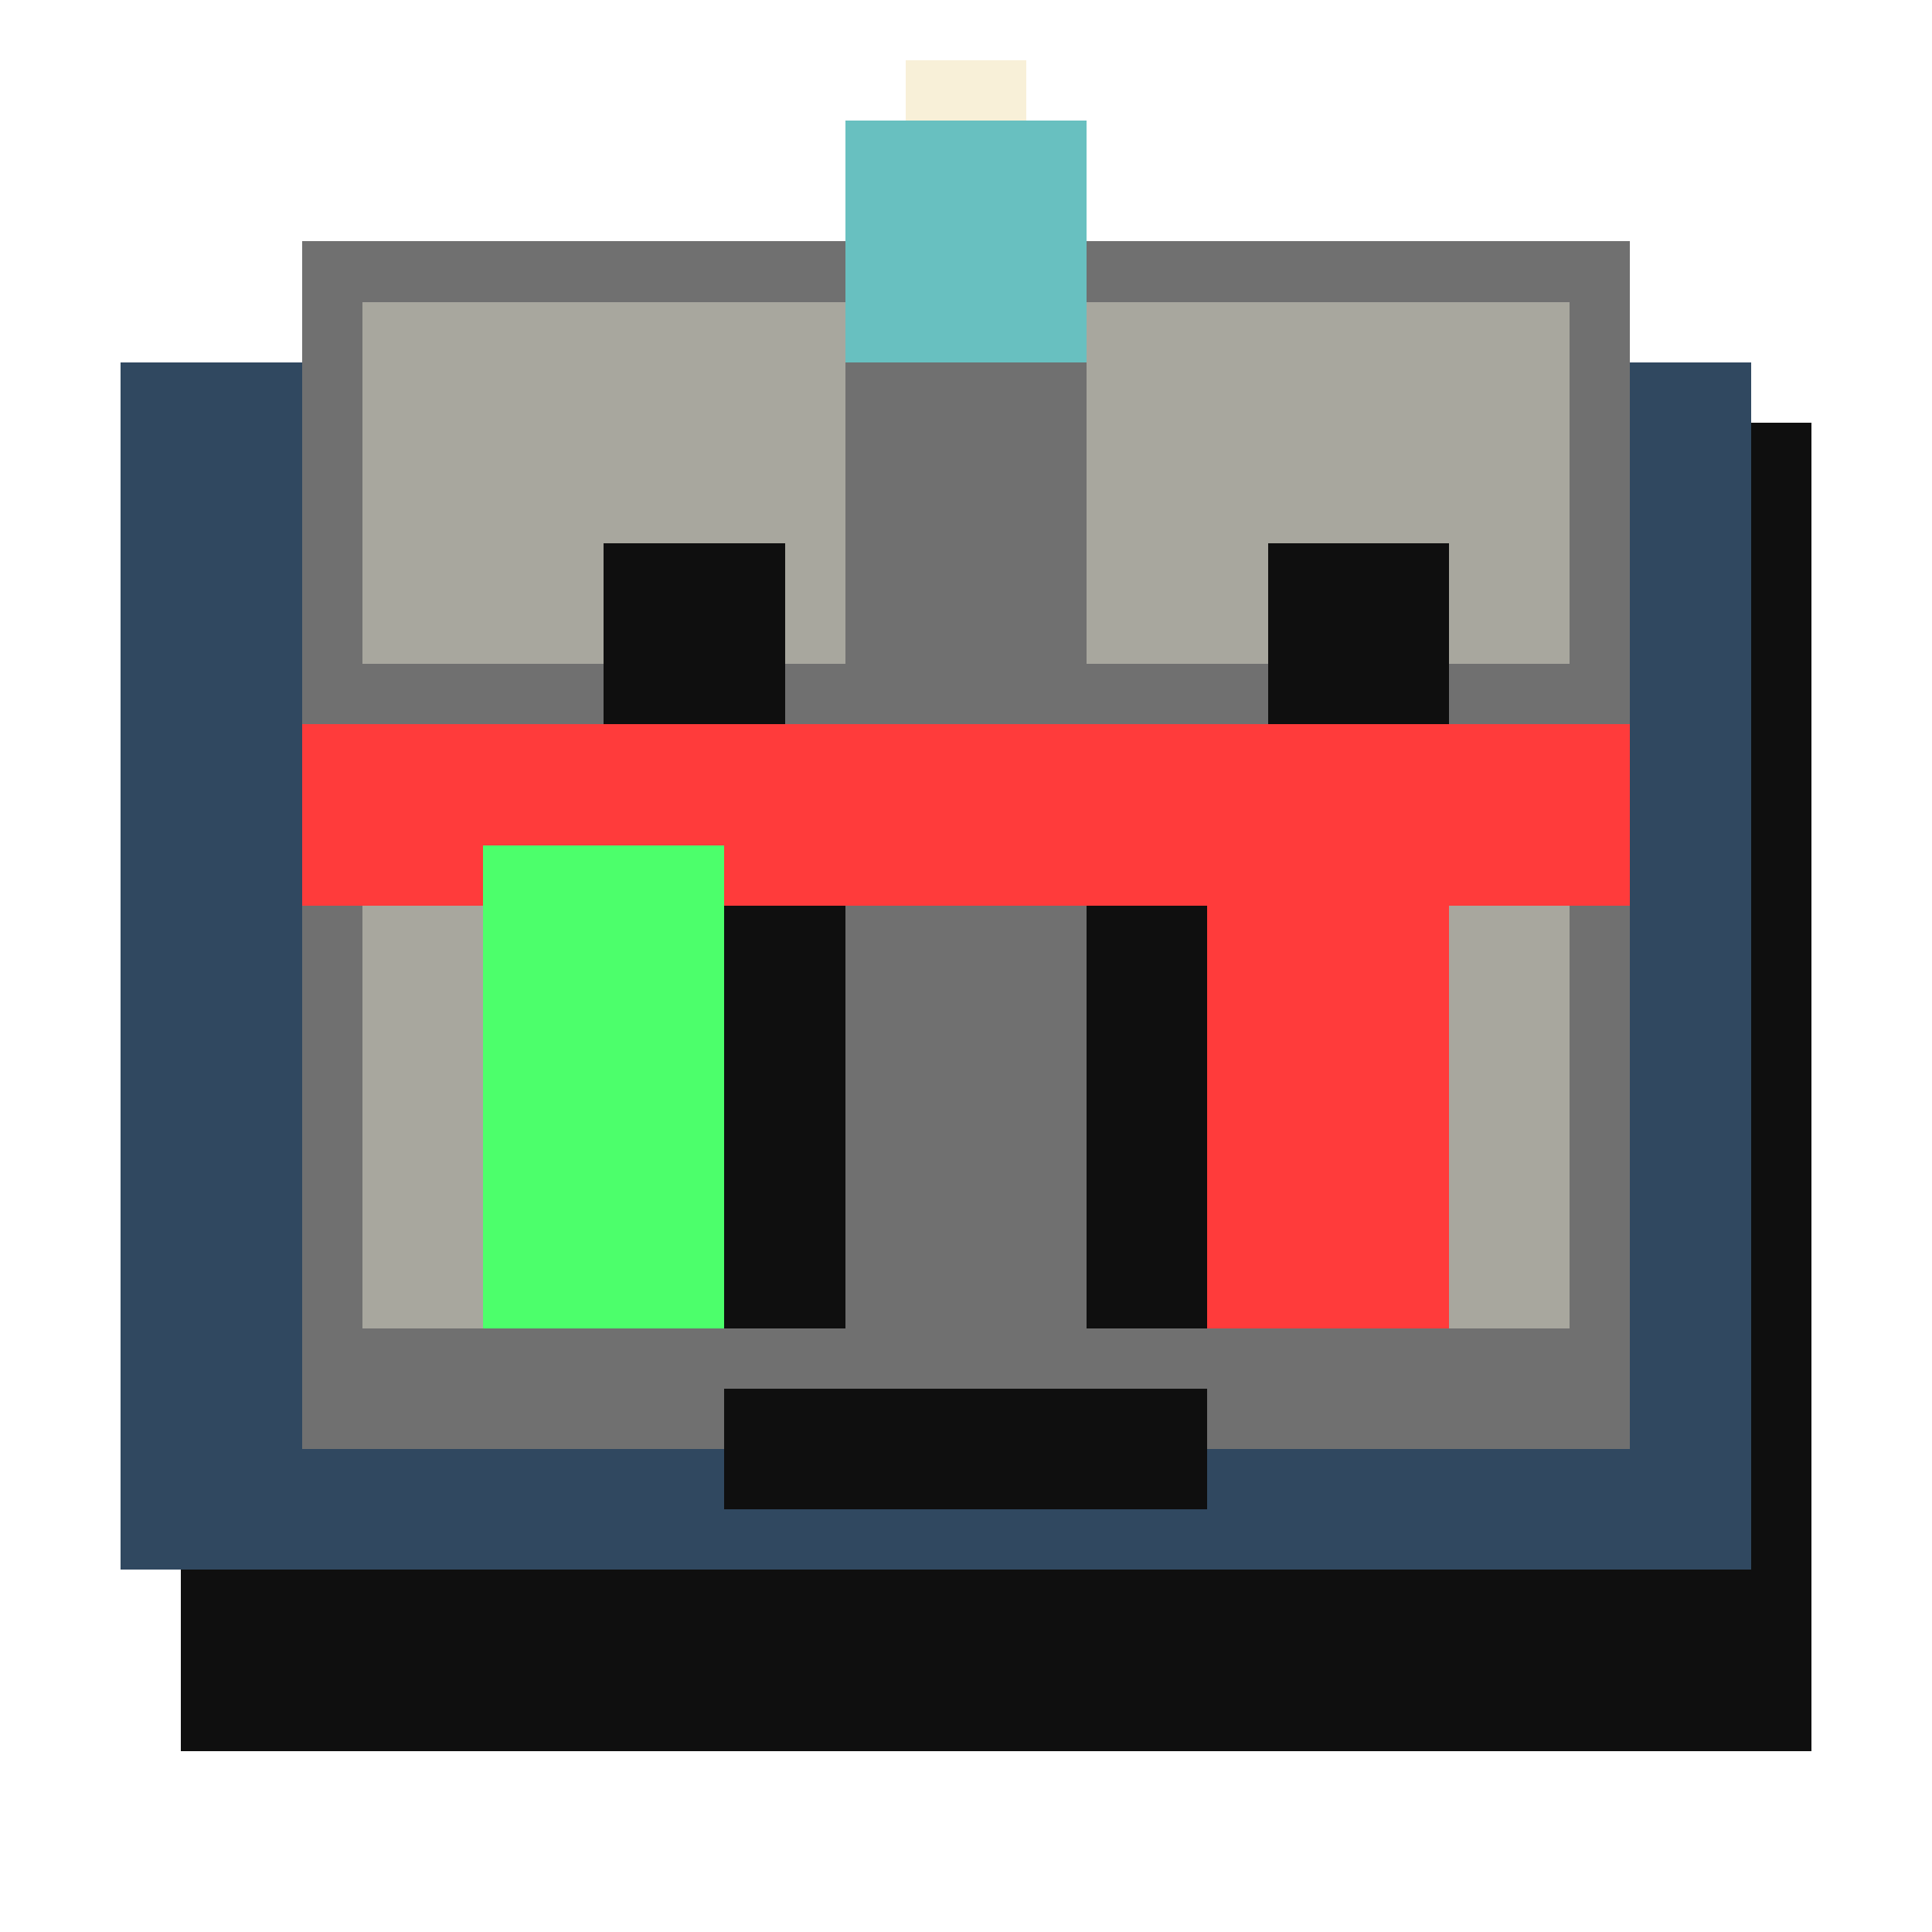
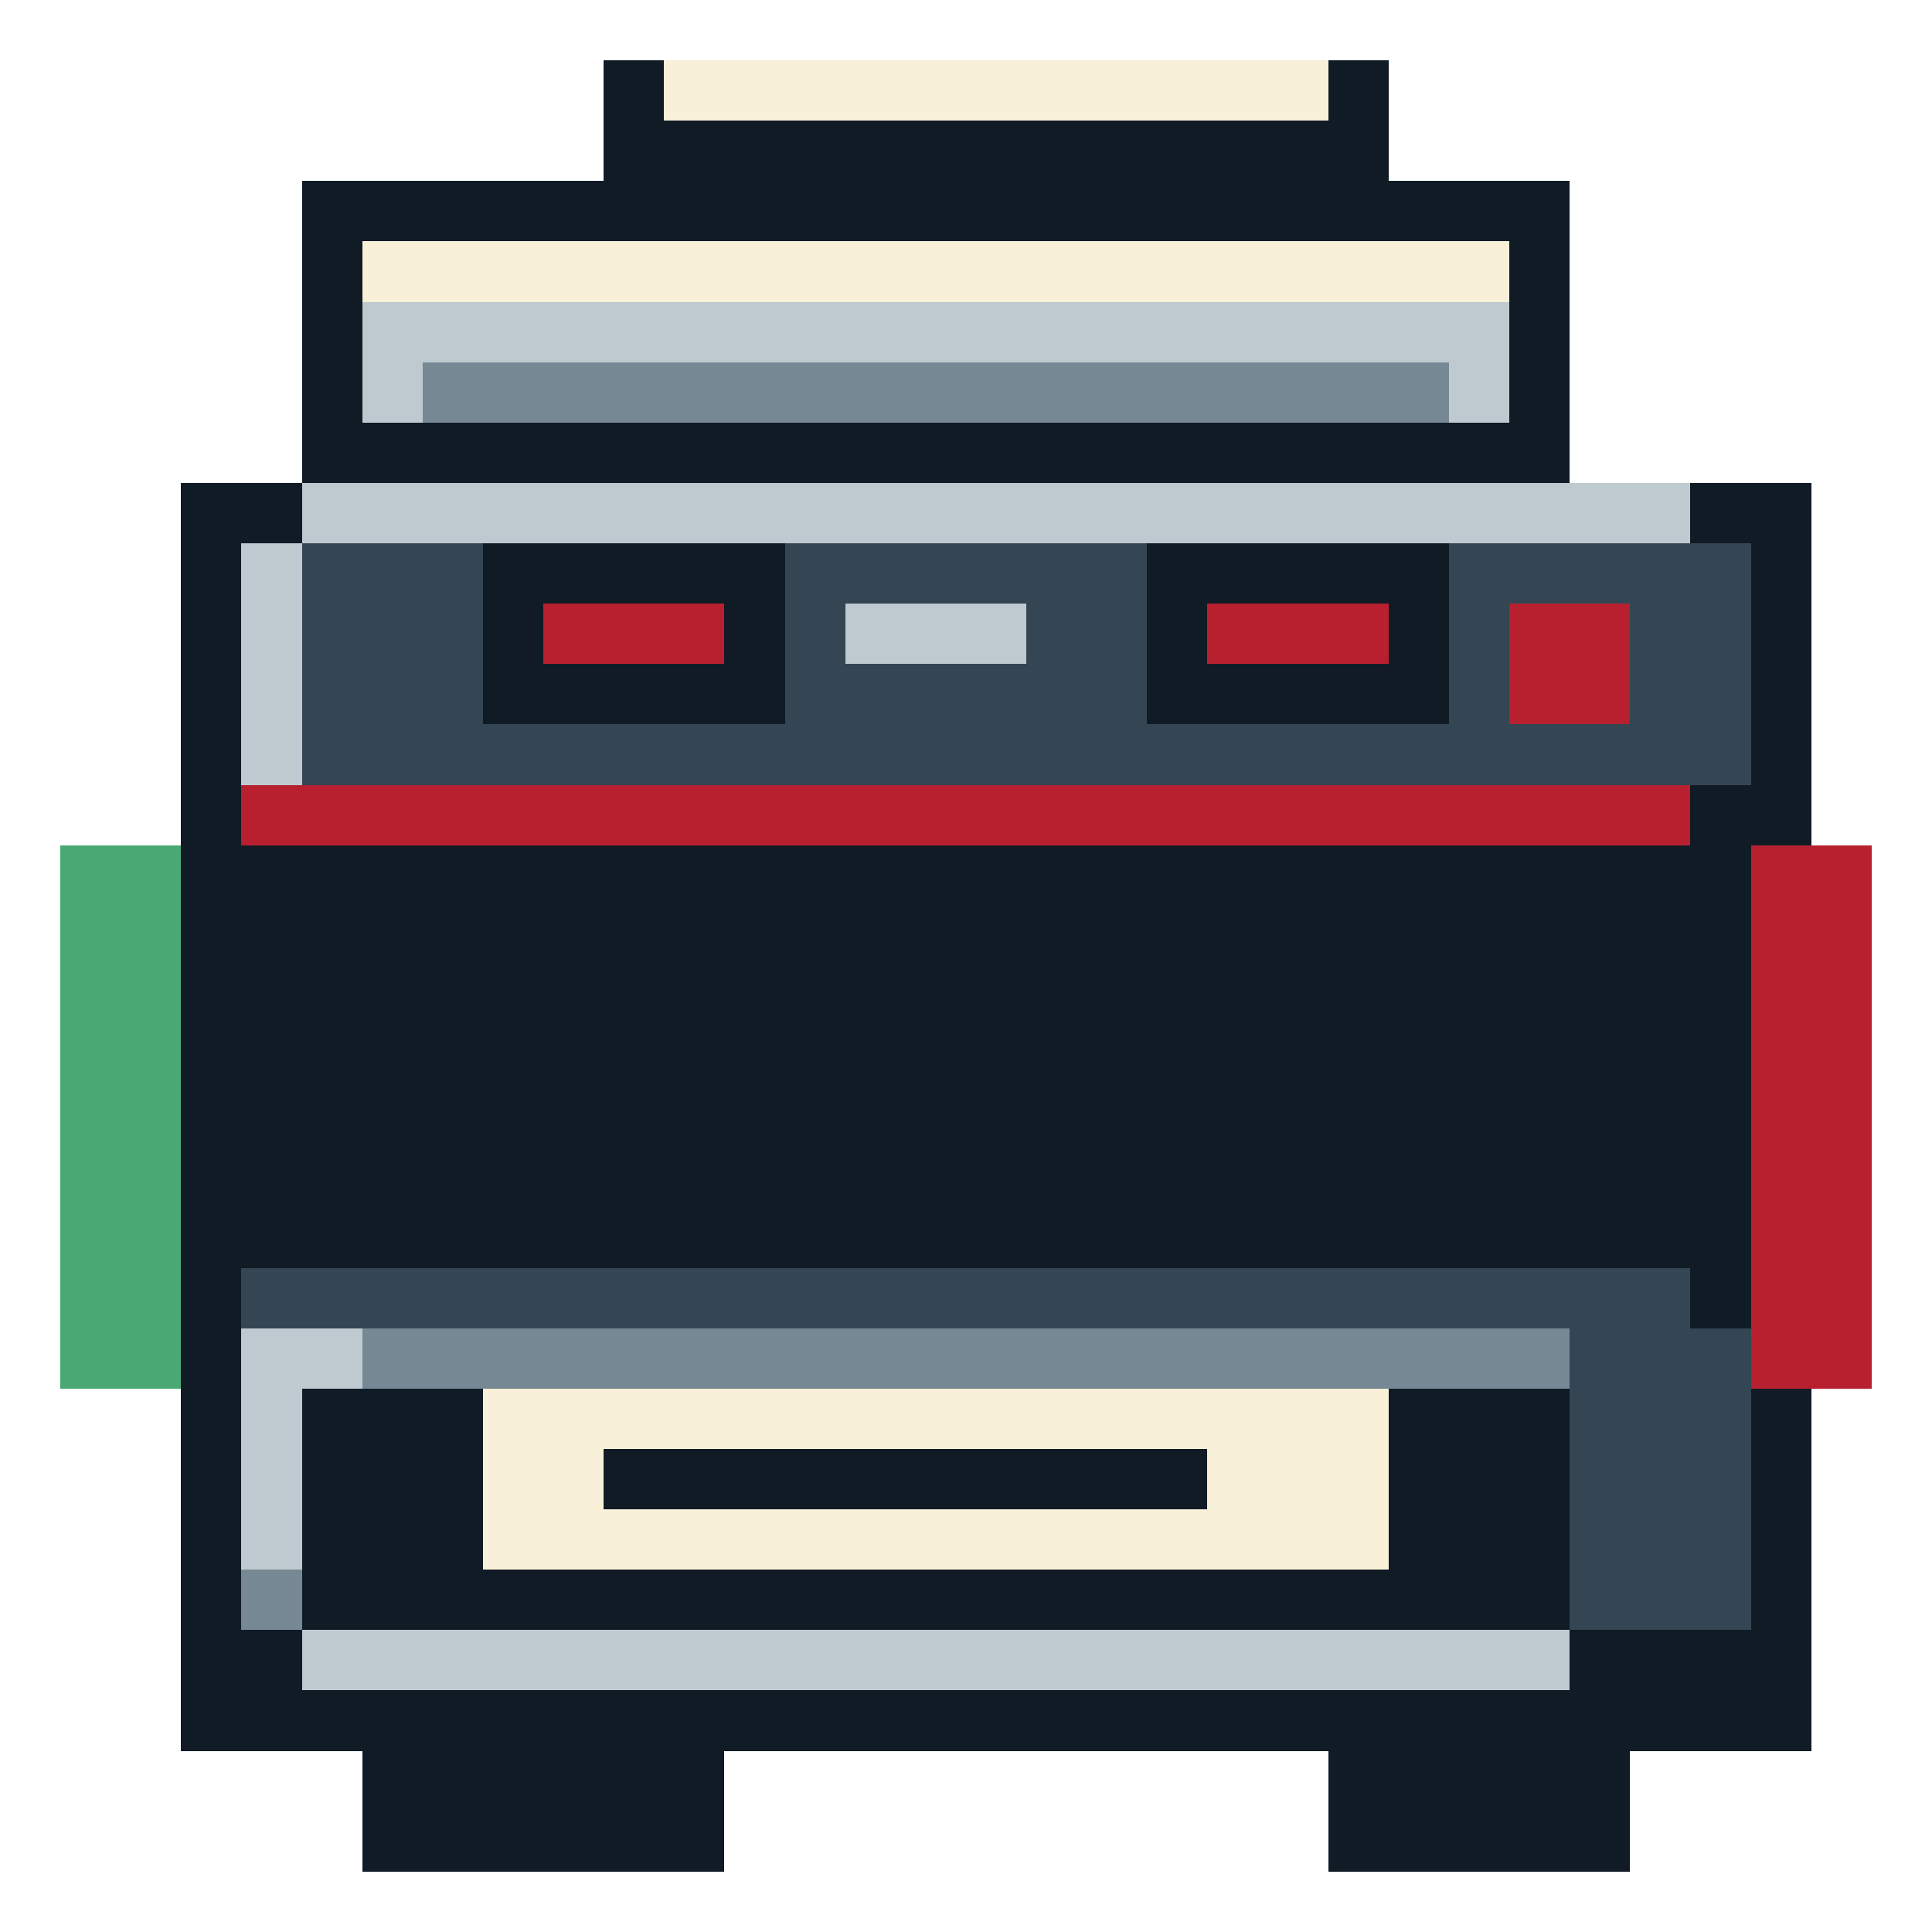
<svg xmlns="http://www.w3.org/2000/svg" width="32" height="32" viewBox="0 0 32 32" shape-rendering="crispEdges">
-   <rect width="32" height="32" fill="none" />
-   <rect x="3" y="7" width="27" height="22" fill="#0F0F0F" />
-   <rect x="2" y="6" width="27" height="20" fill="#304860" />
-   <rect x="5" y="4" width="22" height="20" fill="#707070" />
-   <rect x="6" y="5" width="8" height="6" fill="#A8A79E" />
-   <rect x="18" y="5" width="8" height="6" fill="#A8A79E" />
-   <rect x="6" y="15" width="8" height="7" fill="#A8A79E" />
-   <rect x="18" y="15" width="8" height="7" fill="#A8A79E" />
-   <rect x="5" y="12" width="22" height="3" fill="#FF3B3B" />
-   <rect x="8" y="14" width="4" height="8" fill="#4CFF6B" />
-   <rect x="20" y="14" width="4" height="8" fill="#FF3B3B" />
-   <rect x="12" y="15" width="2" height="7" fill="#0F0F0F" />
-   <rect x="18" y="15" width="2" height="7" fill="#0F0F0F" />
-   <rect x="10" y="9" width="3" height="3" fill="#0F0F0F" />
-   <rect x="21" y="9" width="3" height="3" fill="#0F0F0F" />
-   <rect x="12" y="23" width="8" height="2" fill="#0F0F0F" />
-   <rect x="14" y="2" width="4" height="4" fill="#68C0C0" />
-   <rect x="15" y="1" width="2" height="1" fill="#F8F0D8" />
+   <rect x="6" y="28" width="6" height="3" fill="#111B26" />
+   <rect x="22" y="28" width="5" height="3" fill="#111B26" />
+   <rect x="7" y="28" width="3" height="1" fill="#768894" />
+   <rect x="23" y="28" width="2" height="1" fill="#768894" />
+   <rect x="3" y="8" width="27" height="21" fill="#111B26" />
+   <rect x="4" y="9" width="24" height="18" fill="#768894" />
+   <rect x="4" y="9" width="2" height="17" fill="#BECAD0" />
+   <rect x="26" y="9" width="3" height="18" fill="#344653" />
+   <rect x="5" y="3" width="21" height="6" fill="#111B26" />
+   <rect x="6" y="4" width="19" height="3" fill="#BECAD0" />
+   <rect x="6" y="4" width="19" height="1" fill="#F8F0D8" />
+   <rect x="7" y="6" width="17" height="1" fill="#768894" />
+   <rect x="10" y="1" width="13" height="2" fill="#111B26" />
+   <rect x="11" y="1" width="11" height="1" fill="#F8F0D8" />
+   <rect x="5" y="8" width="23" height="5" fill="#344653" />
+   <rect x="5" y="8" width="23" height="1" fill="#BECAD0" />
+   <rect x="8" y="9" width="5" height="3" fill="#111B26" />
+   <rect x="19" y="9" width="5" height="3" fill="#111B26" />
+   <rect x="9" y="10" width="3" height="1" fill="#B82030" />
+   <rect x="20" y="10" width="3" height="1" fill="#B82030" />
+   <rect x="14" y="10" width="3" height="1" fill="#BECAD0" />
+   <rect x="25" y="10" width="2" height="2" fill="#B82030" />
+   <rect x="3" y="13" width="26" height="9" fill="#111B26" />
+   <rect x="4" y="13" width="24" height="1" fill="#B82030" />
+   <rect x="4" y="21" width="24" height="1" fill="#344653" />
+   <rect x="5" y="23" width="21" height="4" fill="#111B26" />
+   <rect x="8" y="23" width="15" height="3" fill="#F8F0D8" />
+   <rect x="10" y="24" width="10" height="1" fill="#111B26" />
+   <rect x="5" y="27" width="21" height="1" fill="#BECAD0" />
+   <rect x="1" y="14" width="2" height="9" fill="#4AA875" />
+   <rect x="29" y="14" width="2" height="9" fill="#B82030" />
</svg>
